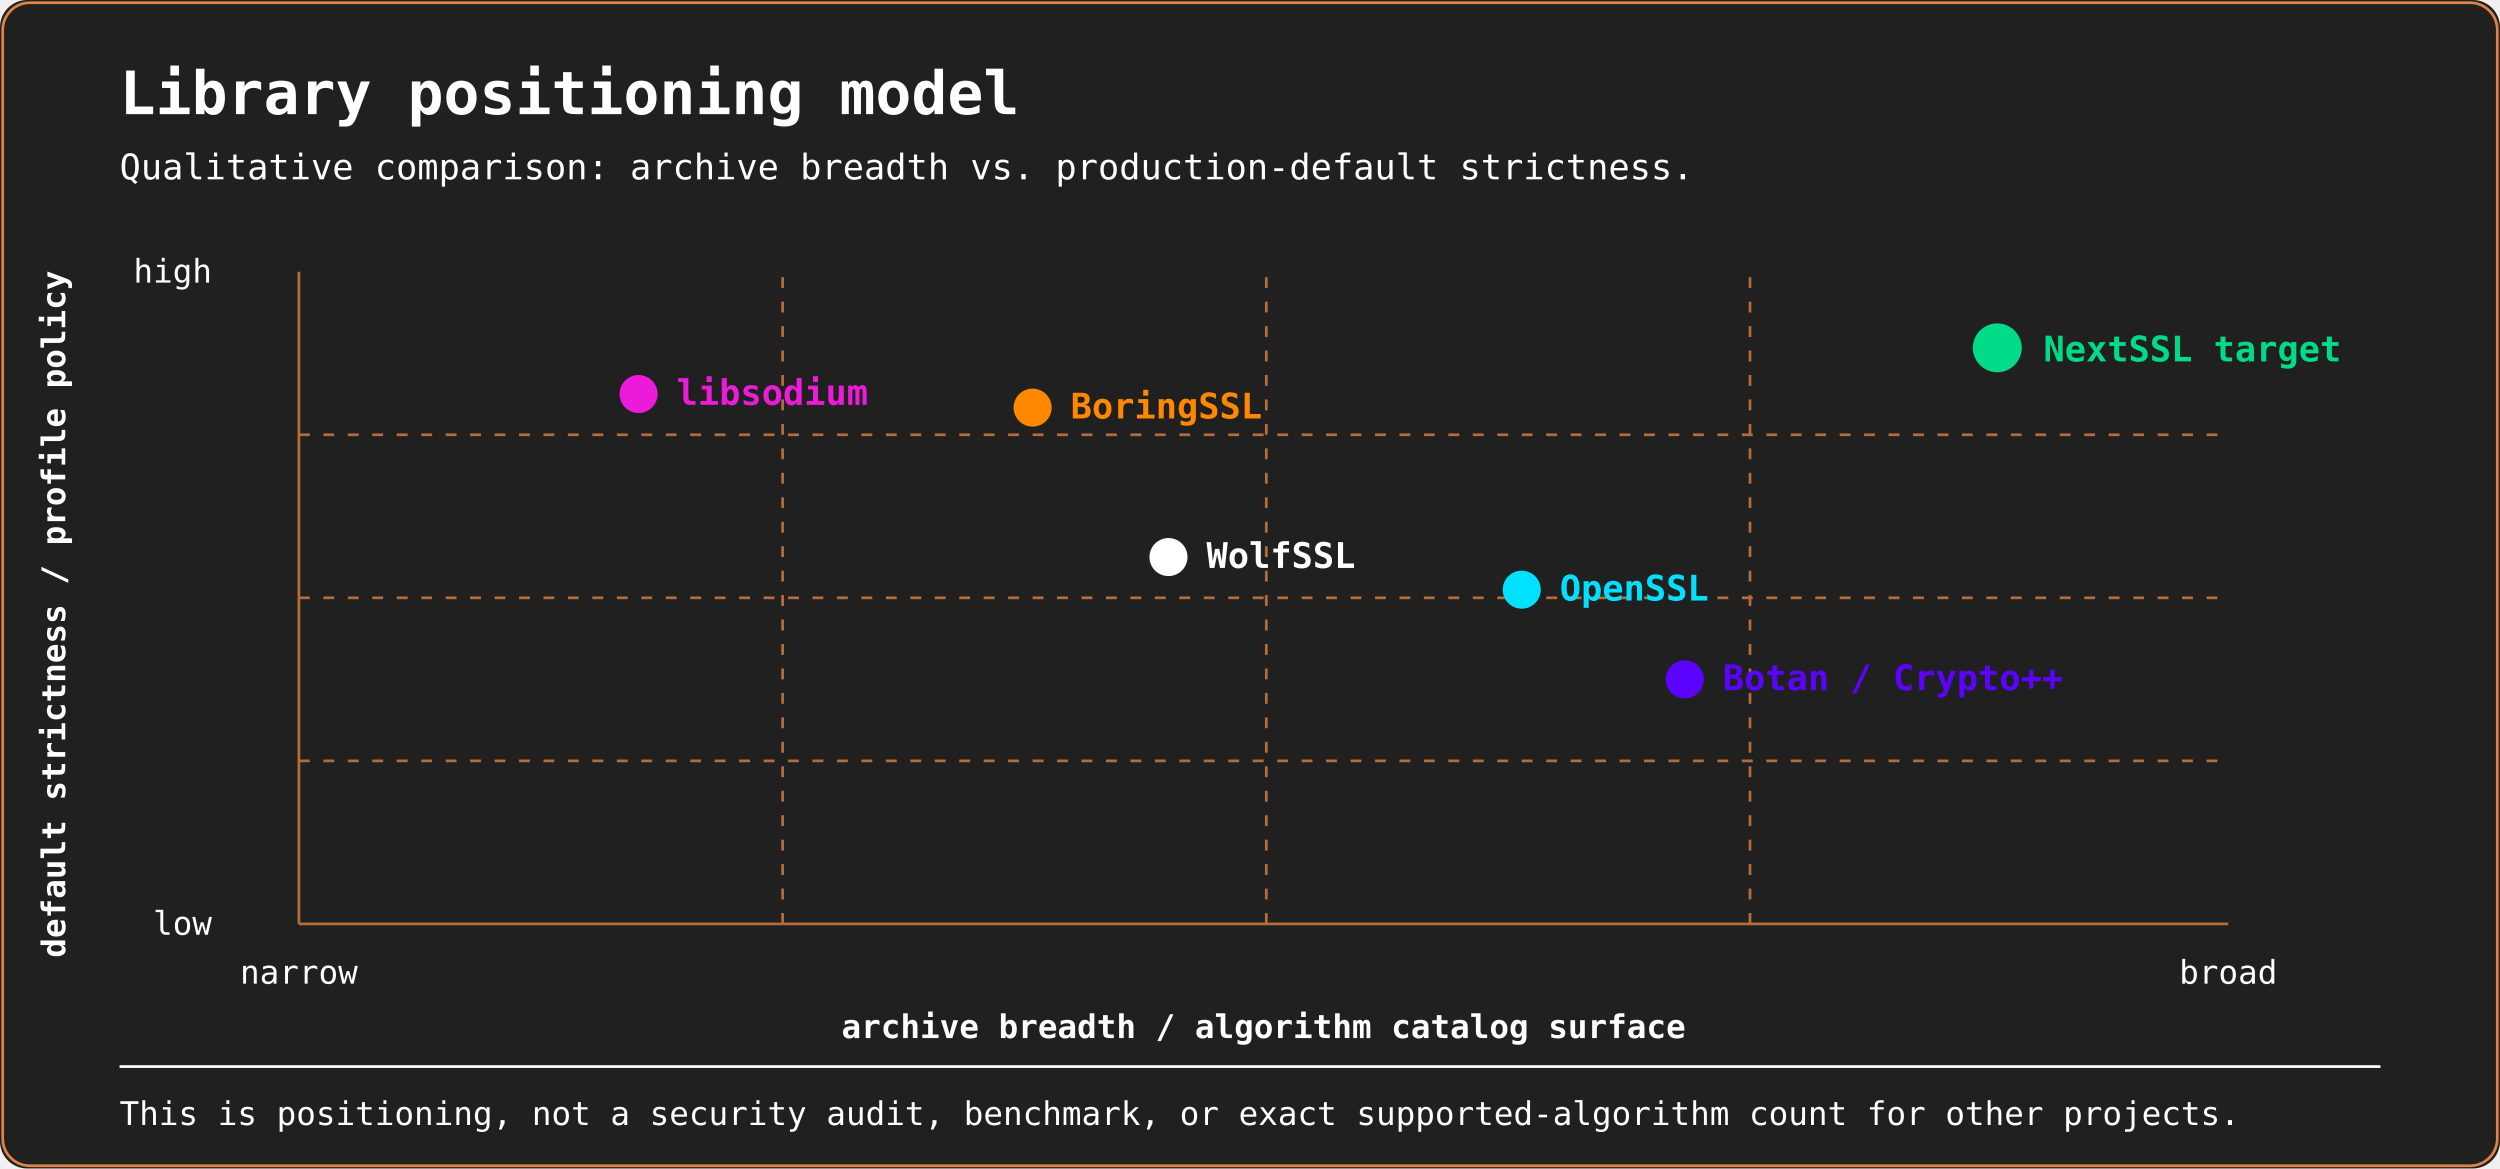
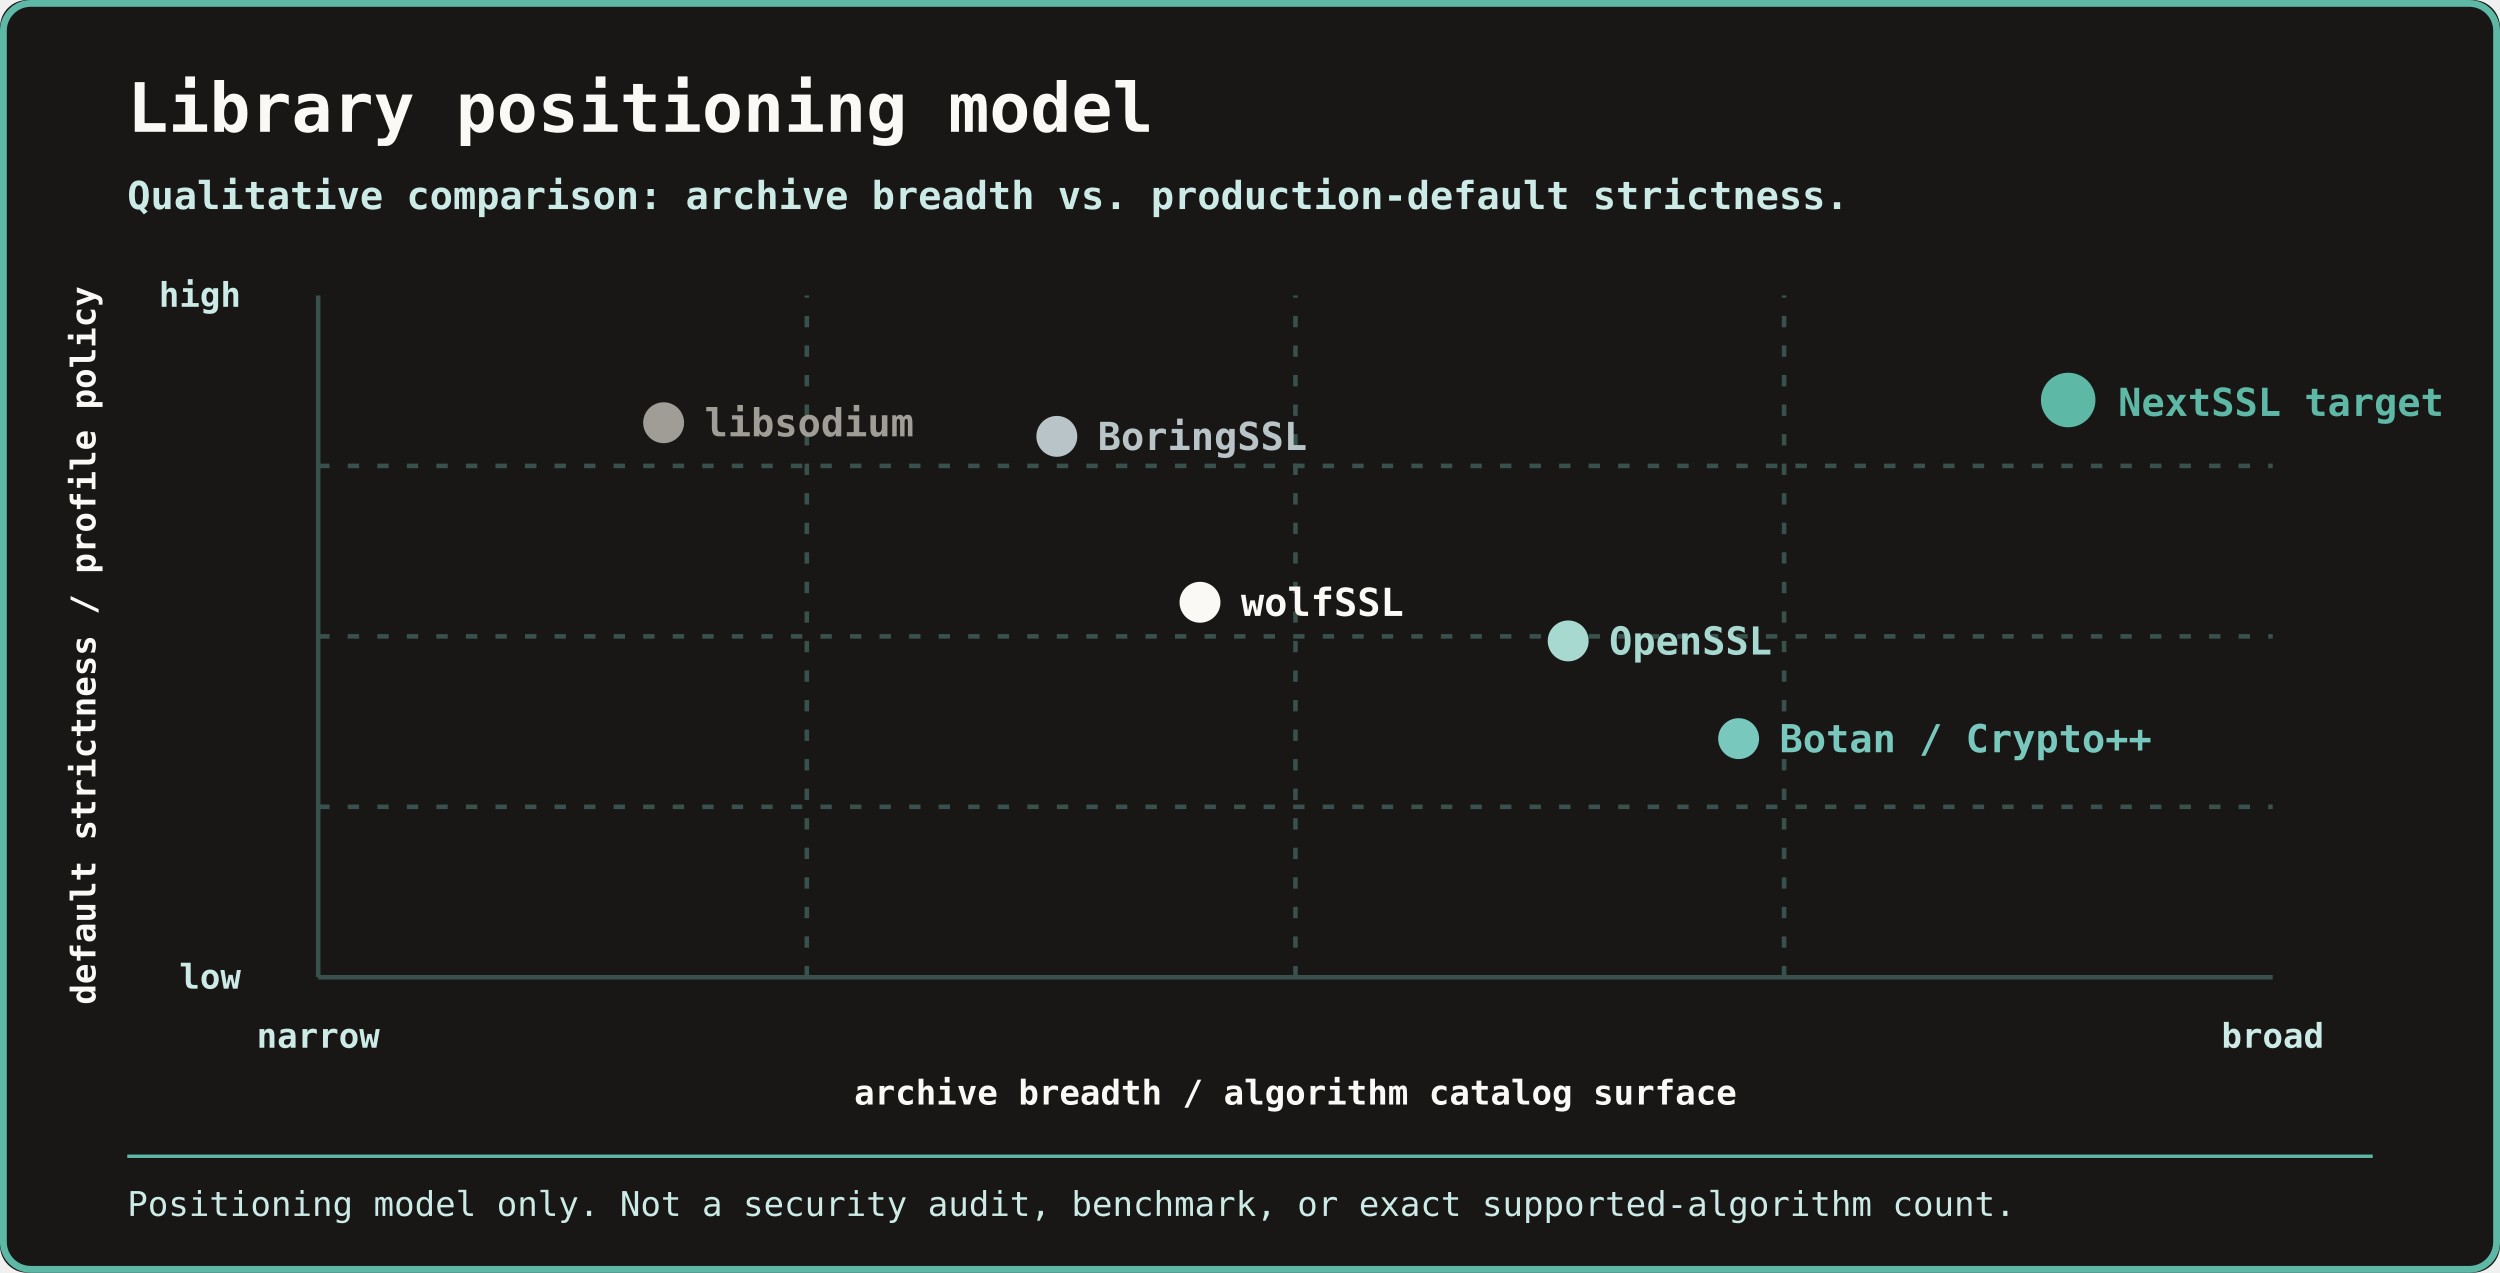
- <svg xmlns="http://www.w3.org/2000/svg" width="920" height="430" viewBox="0 0 920 430" role="img" aria-label="NextSSL positioning compared with other crypto libraries">
-   <rect width="920" height="430" rx="10" fill="#202020" />
-   <rect x="1" y="1" width="918" height="428" rx="10" fill="none" stroke="#df8346" />
-   <text x="44" y="42" fill="#ffffff" font-family="Roboto Mono, monospace" font-size="22" font-weight="700">Library positioning model</text>
-   <text x="44" y="66" fill="#ffffff" font-family="Roboto Mono, monospace" font-size="13">Qualitative comparison: archive breadth vs. production-default strictness.</text>
-   <g stroke="#b66c3a" stroke-width="1">
-     <line x1="110" y1="340" x2="820" y2="340" />
-     <line x1="110" y1="340" x2="110" y2="100" />
-     <line x1="110" y1="280" x2="820" y2="280" stroke-dasharray="4 5" />
-     <line x1="110" y1="220" x2="820" y2="220" stroke-dasharray="4 5" />
-     <line x1="110" y1="160" x2="820" y2="160" stroke-dasharray="4 5" />
-     <line x1="288" y1="340" x2="288" y2="100" stroke-dasharray="4 5" />
-     <line x1="466" y1="340" x2="466" y2="100" stroke-dasharray="4 5" />
-     <line x1="644" y1="340" x2="644" y2="100" stroke-dasharray="4 5" />
+ <svg xmlns="http://www.w3.org/2000/svg" width="1100" height="560" viewBox="0 0 1100 560" role="img" aria-label="NextSSL positioning compared with other crypto libraries">
+   <rect width="1100" height="560" rx="12" fill="#181715" />
+   <rect x="1.5" y="1.5" width="1097" height="557" rx="12" fill="none" stroke="#5db8a6" stroke-width="3" />
+   <text x="56" y="58" fill="#faf9f5" font-family="Roboto Mono, monospace" font-size="30" font-weight="800">Library positioning model</text>
+   <text x="56" y="92" fill="#cdebe6" font-family="Roboto Mono, monospace" font-size="17" font-weight="600">Qualitative comparison: archive breadth vs. production-default strictness.</text>
+   <g stroke="#38514d" stroke-width="2">
+     <line x1="140" y1="430" x2="1000" y2="430" />
+     <line x1="140" y1="430" x2="140" y2="130" />
+     <line x1="140" y1="355" x2="1000" y2="355" stroke-dasharray="5 8" />
+     <line x1="140" y1="280" x2="1000" y2="280" stroke-dasharray="5 8" />
+     <line x1="140" y1="205" x2="1000" y2="205" stroke-dasharray="5 8" />
+     <line x1="355" y1="430" x2="355" y2="130" stroke-dasharray="5 8" />
+     <line x1="570" y1="430" x2="570" y2="130" stroke-dasharray="5 8" />
+     <line x1="785" y1="430" x2="785" y2="130" stroke-dasharray="5 8" />
  </g>
-   <g font-family="Roboto Mono, monospace" font-size="12" fill="#ffffff">
-     <text x="465" y="382" text-anchor="middle" style="font-weight: bold;">archive breadth / algorithm catalog surface</text>
-     <text x="24" y="226" transform="rotate(-90 24 226)" text-anchor="middle" style="font-weight: bold;">default strictness / profile policy</text>
-     <text x="110" y="362" text-anchor="middle">narrow</text>
-     <text x="820" y="362" text-anchor="middle">broad</text>
-     <text x="78" y="344" text-anchor="end">low</text>
-     <text x="78" y="104" text-anchor="end">high</text>
+   <g font-family="Roboto Mono, monospace" font-size="15" fill="#faf9f5" font-weight="700">
+     <text x="570" y="486" text-anchor="middle">archive breadth / algorithm catalog surface</text>
+     <text x="42" y="284" transform="rotate(-90 42 284)" text-anchor="middle">default strictness / profile policy</text>
+     <text x="140" y="461" text-anchor="middle" fill="#cdebe6">narrow</text>
+     <text x="1000" y="461" text-anchor="middle" fill="#cdebe6">broad</text>
+     <text x="106" y="435" text-anchor="end" fill="#cdebe6">low</text>
+     <text x="106" y="135" text-anchor="end" fill="#cdebe6">high</text>
  </g>
-   <g font-family="Roboto Mono, monospace" font-size="13" font-weight="600">
-     <circle cx="235" cy="145" r="7" fill="#eb1bd9" />
-     <text x="249" y="149" fill="#eb1bd9">libsodium</text>
-     <circle cx="380" cy="150" r="7" fill="#ff8800" />
-     <text x="394" y="154" fill="#ff8800">BoringSSL</text>
-     <circle cx="430" cy="205" r="7" fill="#ffffff" />
-     <text x="444" y="209" fill="#ffffff">WolfSSL</text>
-     <circle cx="560" cy="217" r="7" fill="#00e1ff" />
-     <text x="574" y="221" fill="#00e1ff">OpenSSL</text>
-     <circle cx="620" cy="250" r="7" fill="#5b03ff" />
-     <text x="634" y="254" fill="#5b03ff">Botan / Crypto++</text>
-     <circle cx="735" cy="128" r="9" fill="#00db87" />
-     <text x="752" y="133" fill="#00db87">NextSSL target</text>
+   <g font-family="Roboto Mono, monospace" font-size="17" font-weight="700">
+     <circle cx="292" cy="186" r="9" fill="#a09d96" />
+     <text x="310" y="192" fill="#a09d96">libsodium</text>
+     <circle cx="465" cy="192" r="9" fill="#b8c4c7" />
+     <text x="483" y="198" fill="#b8c4c7">BoringSSL</text>
+     <circle cx="528" cy="265" r="9" fill="#faf9f5" />
+     <text x="546" y="271" fill="#faf9f5">wolfSSL</text>
+     <circle cx="690" cy="282" r="9" fill="#a8d9d1" />
+     <text x="708" y="288" fill="#a8d9d1">OpenSSL</text>
+     <circle cx="765" cy="325" r="9" fill="#79c8bd" />
+     <text x="783" y="331" fill="#79c8bd">Botan / Crypto++</text>
+     <circle cx="910" cy="176" r="12" fill="#5db8a6" />
+     <text x="932" y="183" fill="#5db8a6">NextSSL target</text>
  </g>
-   <rect x="44" y="392" width="832" height="1" fill="#ffffff" />
-   <text x="44" y="414" fill="#ffffff" font-family="Roboto Mono, monospace" font-size="12">This is positioning, not a security audit, benchmark, or exact supported-algorithm count for other projects.</text>
+   <rect x="56" y="508" width="988" height="1.5" fill="#5db8a6" />
+   <text x="56" y="535" fill="#cdebe6" font-family="Roboto Mono, monospace" font-size="15">Positioning model only. Not a security audit, benchmark, or exact supported-algorithm count.</text>
</svg>
